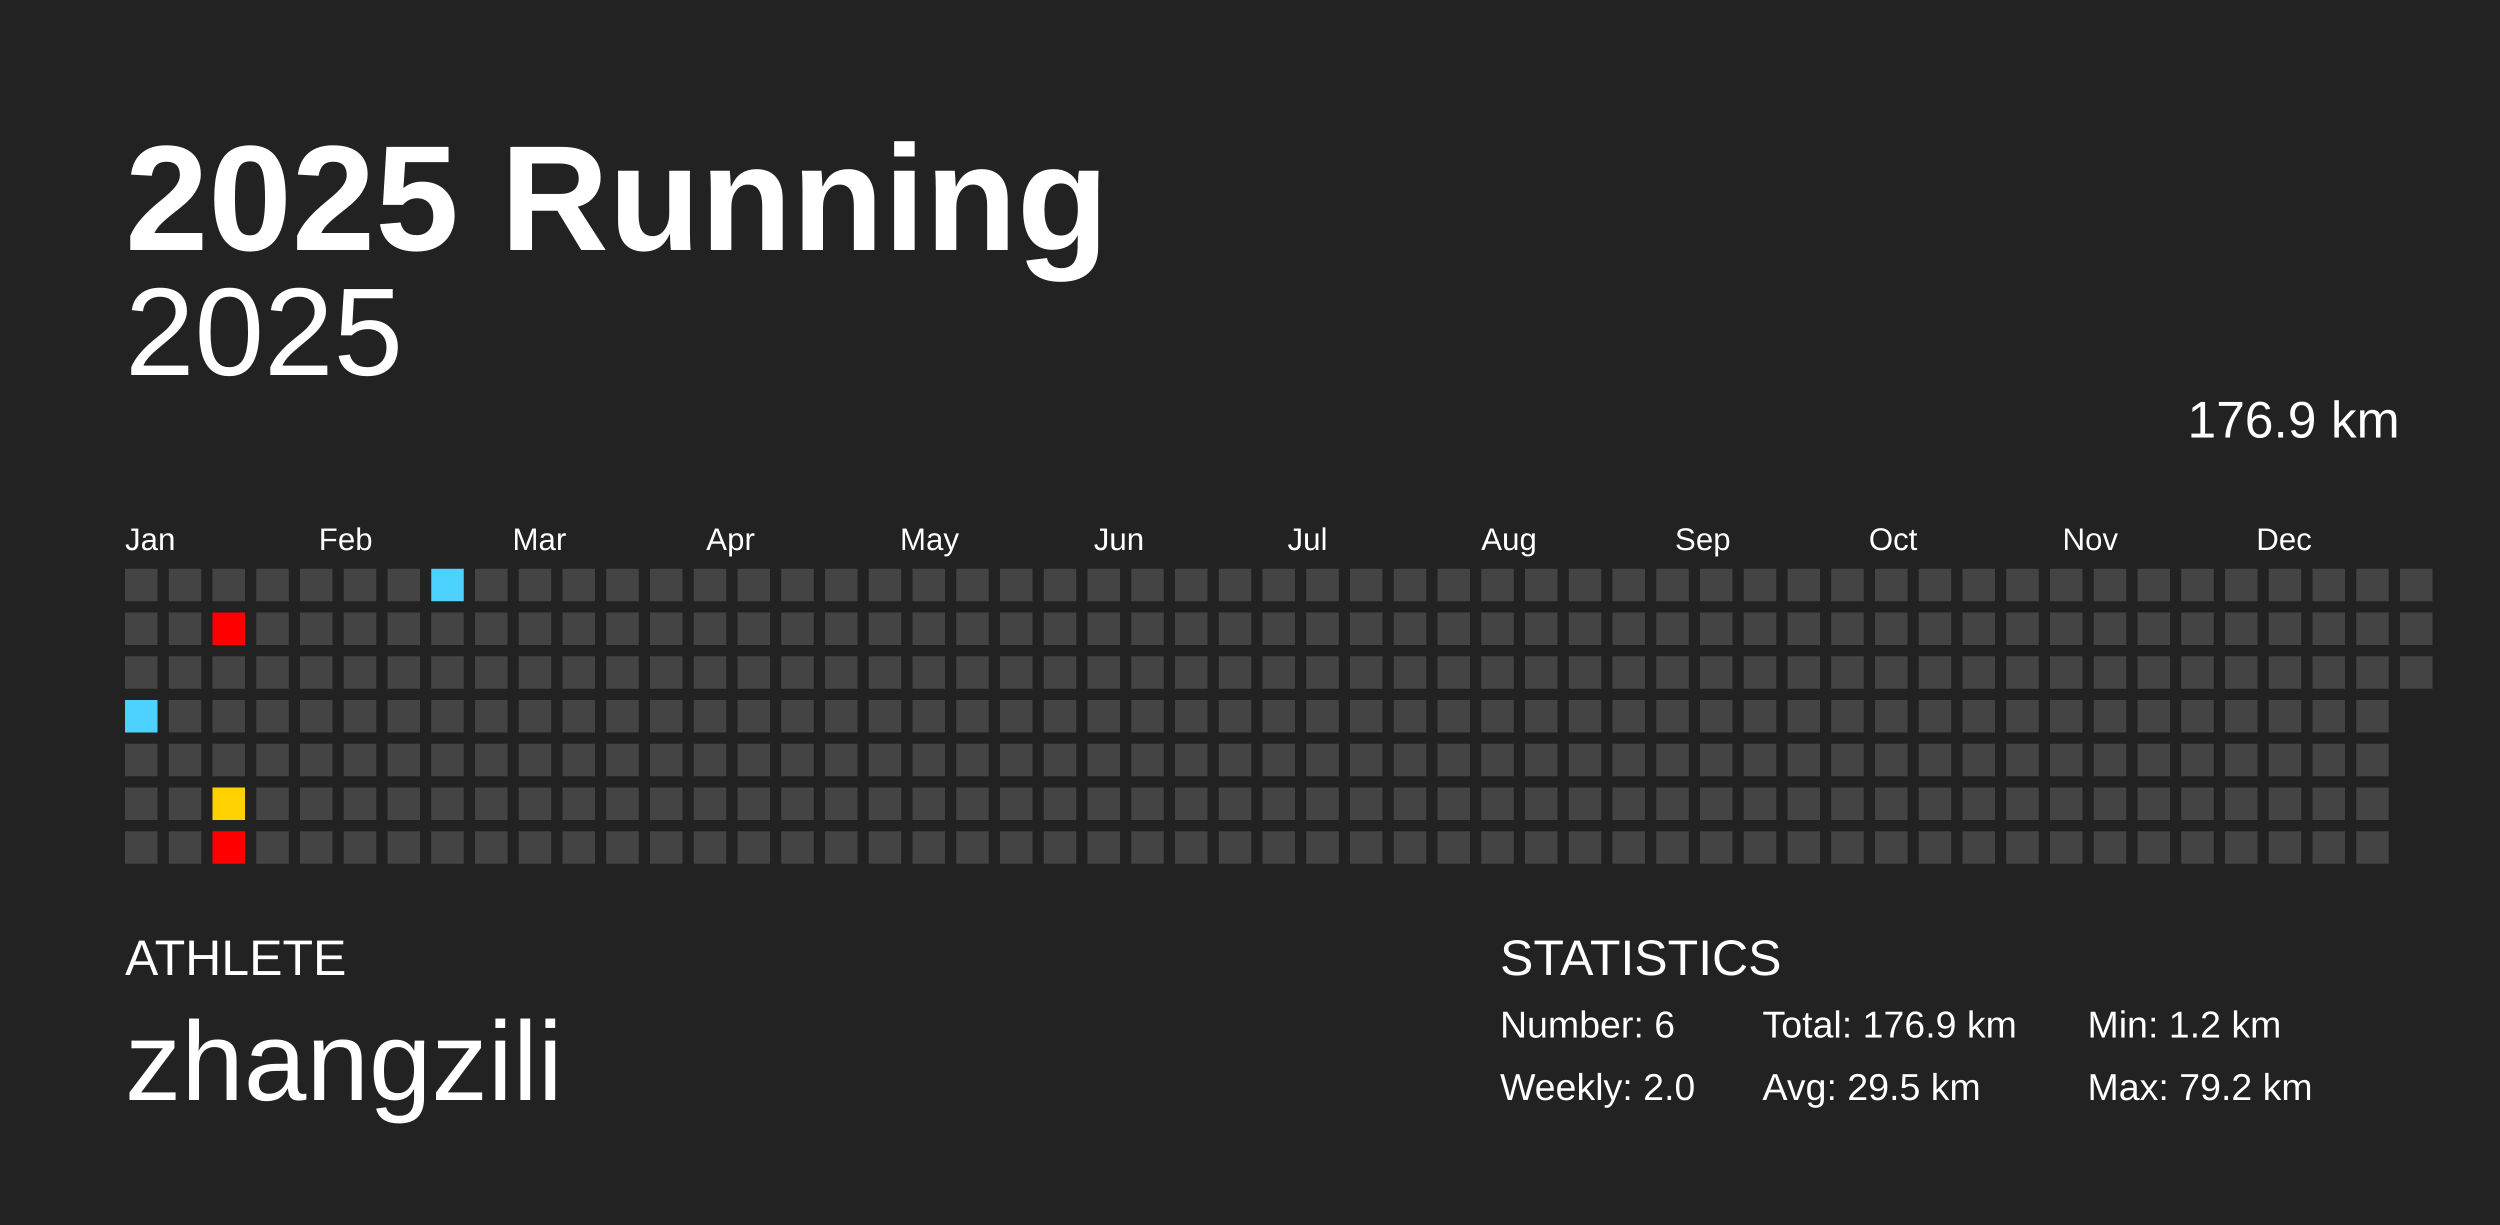
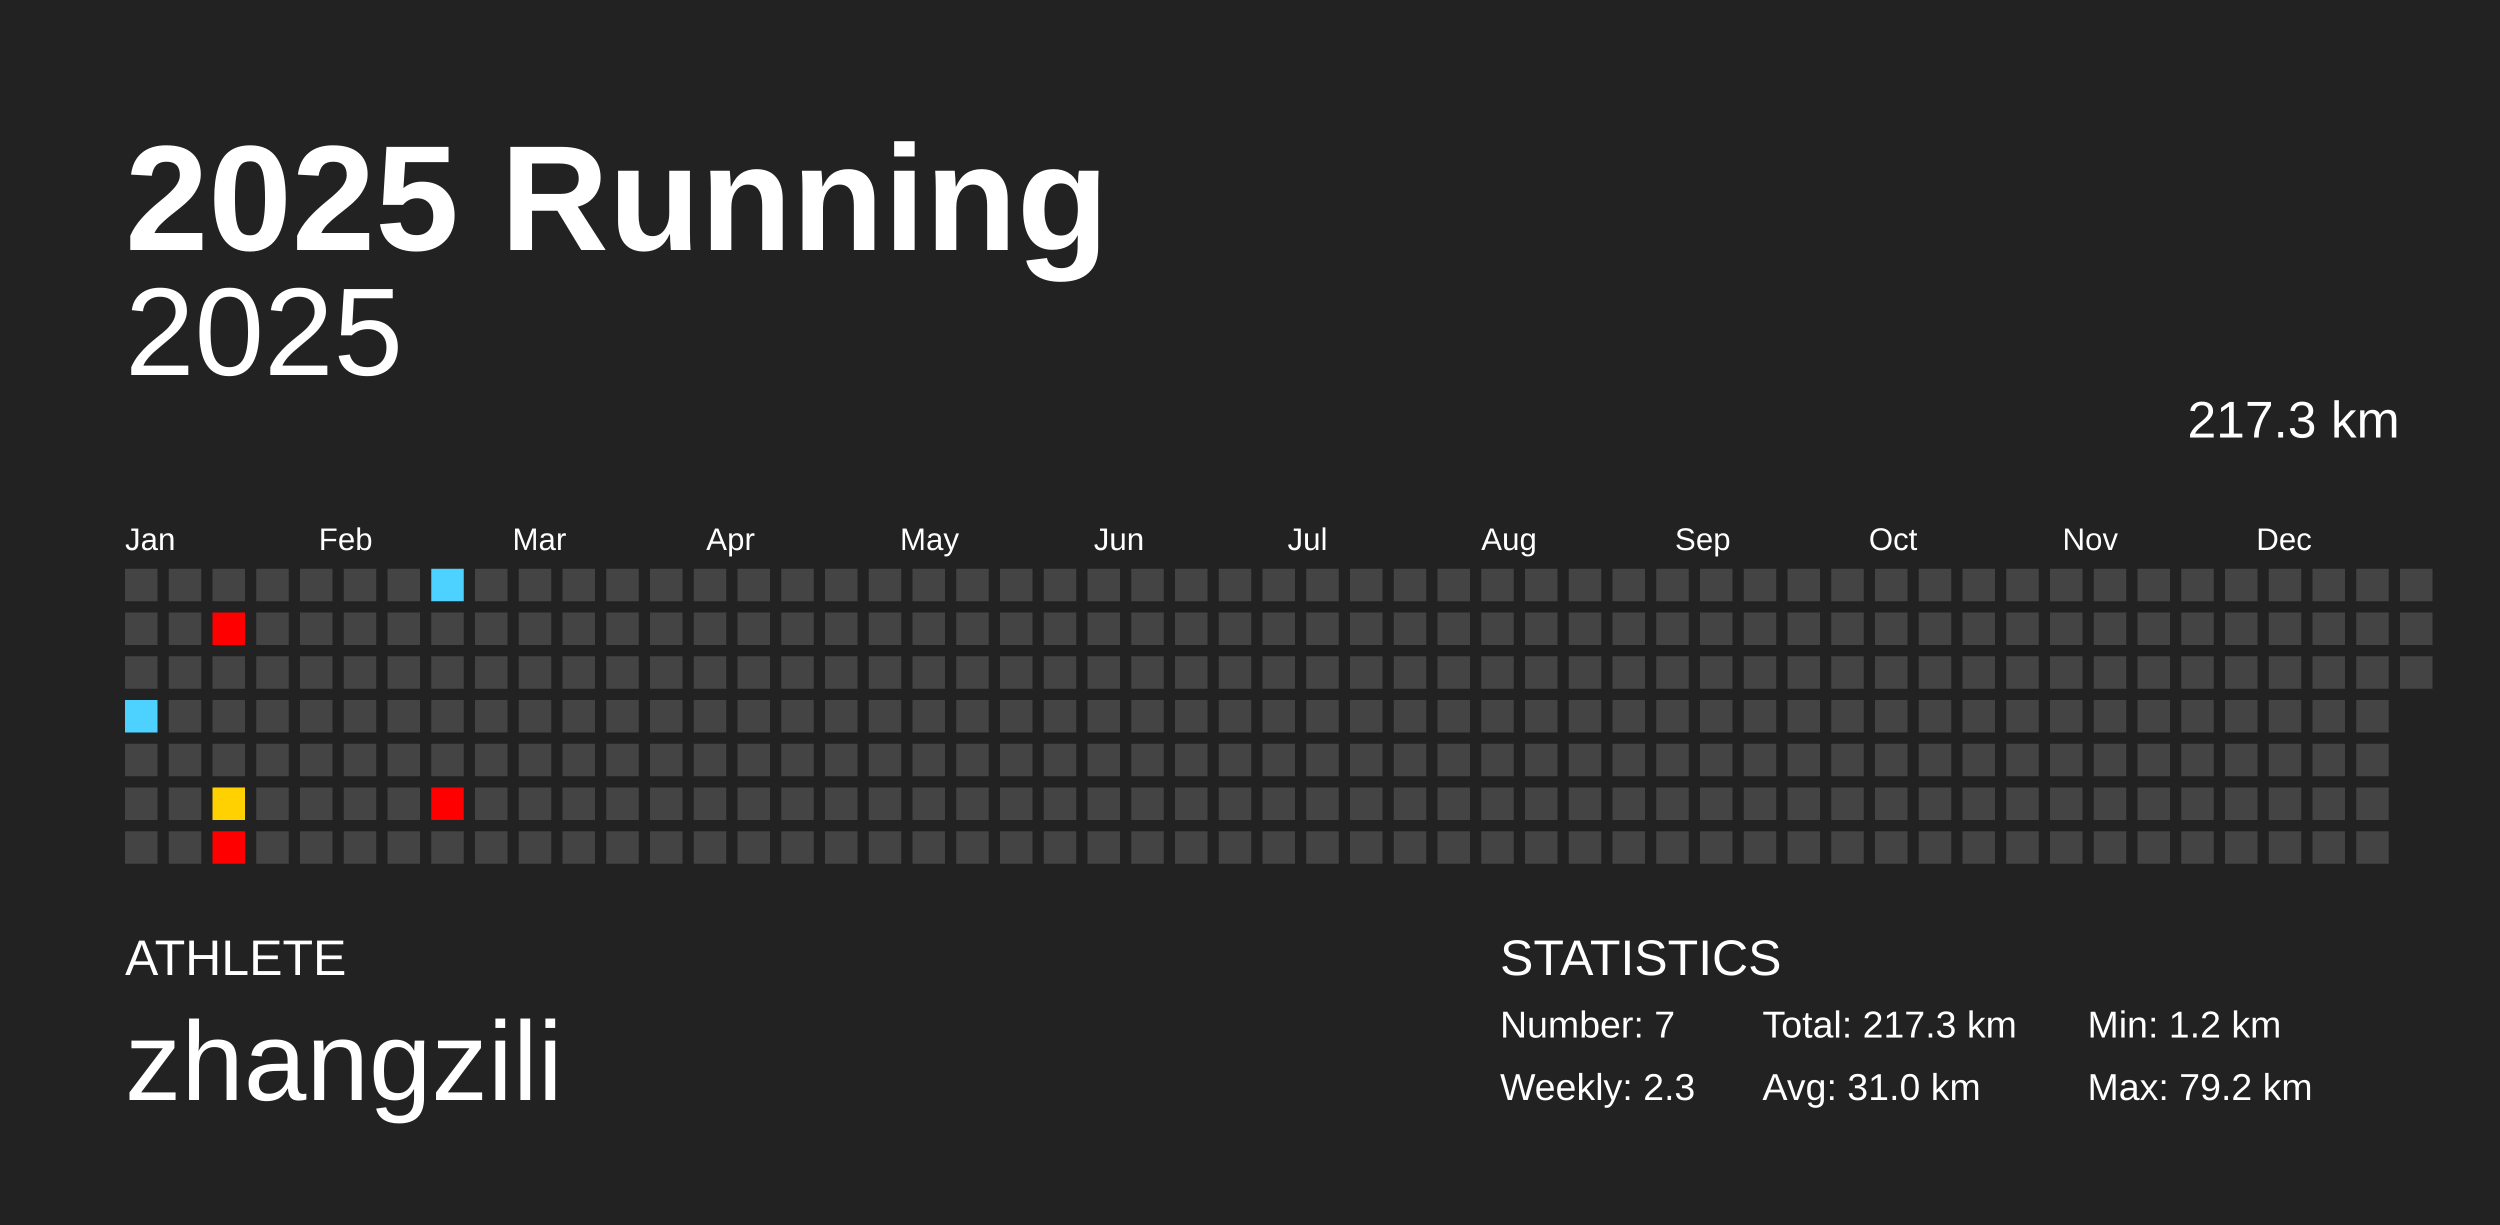
<svg xmlns="http://www.w3.org/2000/svg" baseProfile="full" height="98mm" version="1.1" viewBox="0,0,200,98" width="200mm">
  <defs />
  <rect fill="#222222" height="98" width="200" x="0" y="0" />
  <text fill="#FFFFFF" style="font-size:12px; font-family:Arial; font-weight:bold;" x="10" y="20">2025 Running</text>
  <text fill="#FFFFFF" style="font-size:4px; font-family:Arial" x="10" y="78">ATHLETE</text>
  <text fill="#FFFFFF" style="font-size:9px; font-family:Arial" x="10" y="88">zhangzili</text>
  <text fill="#FFFFFF" style="font-size:4px; font-family:Arial" x="120" y="78">STATISTICS</text>
-   <text fill="#FFFFFF" style="font-size:3px; font-family:Arial" x="120" y="83">Number: 6</text>
-   <text fill="#FFFFFF" style="font-size:3px; font-family:Arial" x="120" y="88">Weekly: 2.0</text>
-   <text fill="#FFFFFF" style="font-size:3px; font-family:Arial" x="141" y="83">Total: 176.9 km</text>
-   <text fill="#FFFFFF" style="font-size:3px; font-family:Arial" x="141" y="88">Avg: 29.5 km</text>
+   <text fill="#FFFFFF" style="font-size:3px; font-family:Arial" x="120" y="83">Number: 7</text>
+   <text fill="#FFFFFF" style="font-size:3px; font-family:Arial" x="120" y="88">Weekly: 2.3</text>
+   <text fill="#FFFFFF" style="font-size:3px; font-family:Arial" x="141" y="83">Total: 217.3 km</text>
+   <text fill="#FFFFFF" style="font-size:3px; font-family:Arial" x="141" y="88">Avg: 31.0 km</text>
  <text fill="#FFFFFF" style="font-size:3px; font-family:Arial" x="167" y="83">Min: 1.2 km</text>
  <text fill="#FFFFFF" style="font-size:3px; font-family:Arial" x="167" y="88">Max: 79.2 km</text>
  <text alignment-baseline="hanging" fill="#FFFFFF" style="font-size:10.0px; font-family:Arial;" x="10" y="30">2025</text>
-   <text alignment-baseline="hanging" fill="#FFFFFF" style="font-size:4.125px; font-family:Arial;" x="175" y="35">176.9 km</text>
+   <text alignment-baseline="hanging" fill="#FFFFFF" style="font-size:4.125px; font-family:Arial;" x="175" y="35">217.3 km</text>
  <text fill="#FFFFFF" style="font-size:2.5px; font-family:Arial" x="10.0" y="44">Jan</text>
  <text fill="#FFFFFF" style="font-size:2.5px; font-family:Arial" x="25.5" y="44">Feb</text>
  <text fill="#FFFFFF" style="font-size:2.5px; font-family:Arial" x="41.0" y="44">Mar</text>
  <text fill="#FFFFFF" style="font-size:2.5px; font-family:Arial" x="56.5" y="44">Apr</text>
  <text fill="#FFFFFF" style="font-size:2.5px; font-family:Arial" x="72.0" y="44">May</text>
  <text fill="#FFFFFF" style="font-size:2.5px; font-family:Arial" x="87.5" y="44">Jun</text>
  <text fill="#FFFFFF" style="font-size:2.5px; font-family:Arial" x="103.0" y="44">Jul</text>
  <text fill="#FFFFFF" style="font-size:2.5px; font-family:Arial" x="118.5" y="44">Aug</text>
  <text fill="#FFFFFF" style="font-size:2.5px; font-family:Arial" x="134.0" y="44">Sep</text>
  <text fill="#FFFFFF" style="font-size:2.5px; font-family:Arial" x="149.5" y="44">Oct</text>
  <text fill="#FFFFFF" style="font-size:2.5px; font-family:Arial" x="165.0" y="44">Nov</text>
  <text fill="#FFFFFF" style="font-size:2.5px; font-family:Arial" x="180.5" y="44">Dec</text>
  <rect fill="#444444" height="2.6" width="2.6" x="10.0" y="45.5" />
  <rect fill="#444444" height="2.6" width="2.6" x="10.0" y="49.0" />
  <rect fill="#444444" height="2.6" width="2.6" x="10.0" y="52.5" />
  <rect fill="#4dd2ff" height="2.6" width="2.6" x="10.0" y="56.0" />
  <rect fill="#444444" height="2.6" width="2.6" x="10.0" y="59.5" />
  <rect fill="#444444" height="2.6" width="2.6" x="10.0" y="63.0" />
  <rect fill="#444444" height="2.6" width="2.6" x="10.0" y="66.5" />
  <rect fill="#444444" height="2.6" width="2.6" x="13.5" y="45.5" />
  <rect fill="#444444" height="2.6" width="2.6" x="13.5" y="49.0" />
  <rect fill="#444444" height="2.6" width="2.6" x="13.5" y="52.5" />
  <rect fill="#444444" height="2.6" width="2.6" x="13.5" y="56.0" />
  <rect fill="#444444" height="2.6" width="2.6" x="13.5" y="59.5" />
  <rect fill="#444444" height="2.6" width="2.6" x="13.5" y="63.0" />
  <rect fill="#444444" height="2.6" width="2.6" x="13.5" y="66.5" />
  <rect fill="#444444" height="2.6" width="2.6" x="17.0" y="45.5" />
  <rect fill="red" height="2.6" width="2.6" x="17.0" y="49.0" />
  <rect fill="#444444" height="2.6" width="2.6" x="17.0" y="52.5" />
  <rect fill="#444444" height="2.6" width="2.6" x="17.0" y="56.0" />
  <rect fill="#444444" height="2.6" width="2.6" x="17.0" y="59.5" />
  <rect fill="#ffd100" height="2.6" width="2.6" x="17.0" y="63.0" />
  <rect fill="red" height="2.6" width="2.6" x="17.0" y="66.5" />
  <rect fill="#444444" height="2.6" width="2.6" x="20.5" y="45.5" />
  <rect fill="#444444" height="2.6" width="2.6" x="20.5" y="49.0" />
  <rect fill="#444444" height="2.6" width="2.6" x="20.5" y="52.5" />
  <rect fill="#444444" height="2.6" width="2.6" x="20.5" y="56.0" />
  <rect fill="#444444" height="2.6" width="2.6" x="20.5" y="59.5" />
  <rect fill="#444444" height="2.6" width="2.6" x="20.5" y="63.0" />
  <rect fill="#444444" height="2.6" width="2.6" x="20.5" y="66.5" />
  <rect fill="#444444" height="2.6" width="2.6" x="24.0" y="45.5" />
  <rect fill="#444444" height="2.6" width="2.6" x="24.0" y="49.0" />
  <rect fill="#444444" height="2.6" width="2.6" x="24.0" y="52.5" />
  <rect fill="#444444" height="2.6" width="2.6" x="24.0" y="56.0" />
  <rect fill="#444444" height="2.6" width="2.6" x="24.0" y="59.5" />
  <rect fill="#444444" height="2.6" width="2.6" x="24.0" y="63.0" />
  <rect fill="#444444" height="2.6" width="2.6" x="24.0" y="66.5" />
  <rect fill="#444444" height="2.6" width="2.6" x="27.5" y="45.5" />
  <rect fill="#444444" height="2.6" width="2.6" x="27.5" y="49.0" />
  <rect fill="#444444" height="2.6" width="2.6" x="27.5" y="52.5" />
  <rect fill="#444444" height="2.6" width="2.6" x="27.5" y="56.0" />
  <rect fill="#444444" height="2.6" width="2.6" x="27.5" y="59.5" />
  <rect fill="#444444" height="2.6" width="2.6" x="27.5" y="63.0" />
  <rect fill="#444444" height="2.6" width="2.6" x="27.5" y="66.5" />
  <rect fill="#444444" height="2.6" width="2.6" x="31.0" y="45.5" />
  <rect fill="#444444" height="2.6" width="2.6" x="31.0" y="49.0" />
  <rect fill="#444444" height="2.6" width="2.6" x="31.0" y="52.5" />
  <rect fill="#444444" height="2.6" width="2.6" x="31.0" y="56.0" />
  <rect fill="#444444" height="2.6" width="2.6" x="31.0" y="59.5" />
  <rect fill="#444444" height="2.6" width="2.6" x="31.0" y="63.0" />
  <rect fill="#444444" height="2.6" width="2.6" x="31.0" y="66.5" />
  <rect fill="#4dd2ff" height="2.6" width="2.6" x="34.5" y="45.5" />
  <rect fill="#444444" height="2.6" width="2.6" x="34.5" y="49.0" />
  <rect fill="#444444" height="2.6" width="2.6" x="34.5" y="52.5" />
  <rect fill="#444444" height="2.6" width="2.6" x="34.5" y="56.0" />
  <rect fill="#444444" height="2.6" width="2.6" x="34.5" y="59.5" />
-   <rect fill="#444444" height="2.6" width="2.6" x="34.5" y="63.0" />
+   <rect fill="red" height="2.6" width="2.6" x="34.5" y="63.0" />
  <rect fill="#444444" height="2.6" width="2.6" x="34.5" y="66.5" />
  <rect fill="#444444" height="2.6" width="2.6" x="38.0" y="45.5" />
  <rect fill="#444444" height="2.6" width="2.6" x="38.0" y="49.0" />
  <rect fill="#444444" height="2.6" width="2.6" x="38.0" y="52.5" />
  <rect fill="#444444" height="2.6" width="2.6" x="38.0" y="56.0" />
  <rect fill="#444444" height="2.6" width="2.6" x="38.0" y="59.5" />
  <rect fill="#444444" height="2.6" width="2.6" x="38.0" y="63.0" />
  <rect fill="#444444" height="2.6" width="2.6" x="38.0" y="66.5" />
  <rect fill="#444444" height="2.6" width="2.6" x="41.5" y="45.5" />
  <rect fill="#444444" height="2.6" width="2.6" x="41.5" y="49.0" />
  <rect fill="#444444" height="2.6" width="2.6" x="41.5" y="52.5" />
  <rect fill="#444444" height="2.6" width="2.6" x="41.5" y="56.0" />
  <rect fill="#444444" height="2.6" width="2.6" x="41.5" y="59.5" />
  <rect fill="#444444" height="2.6" width="2.6" x="41.5" y="63.0" />
  <rect fill="#444444" height="2.6" width="2.6" x="41.5" y="66.5" />
  <rect fill="#444444" height="2.6" width="2.6" x="45.0" y="45.5" />
  <rect fill="#444444" height="2.6" width="2.6" x="45.0" y="49.0" />
  <rect fill="#444444" height="2.6" width="2.6" x="45.0" y="52.5" />
  <rect fill="#444444" height="2.6" width="2.6" x="45.0" y="56.0" />
  <rect fill="#444444" height="2.6" width="2.6" x="45.0" y="59.5" />
  <rect fill="#444444" height="2.6" width="2.6" x="45.0" y="63.0" />
  <rect fill="#444444" height="2.6" width="2.6" x="45.0" y="66.5" />
  <rect fill="#444444" height="2.6" width="2.6" x="48.5" y="45.5" />
  <rect fill="#444444" height="2.6" width="2.6" x="48.5" y="49.0" />
  <rect fill="#444444" height="2.6" width="2.6" x="48.5" y="52.5" />
  <rect fill="#444444" height="2.6" width="2.6" x="48.5" y="56.0" />
  <rect fill="#444444" height="2.6" width="2.6" x="48.5" y="59.5" />
  <rect fill="#444444" height="2.6" width="2.6" x="48.5" y="63.0" />
  <rect fill="#444444" height="2.6" width="2.6" x="48.5" y="66.5" />
  <rect fill="#444444" height="2.6" width="2.6" x="52.0" y="45.5" />
  <rect fill="#444444" height="2.6" width="2.6" x="52.0" y="49.0" />
  <rect fill="#444444" height="2.6" width="2.6" x="52.0" y="52.5" />
  <rect fill="#444444" height="2.6" width="2.6" x="52.0" y="56.0" />
  <rect fill="#444444" height="2.6" width="2.6" x="52.0" y="59.5" />
  <rect fill="#444444" height="2.6" width="2.6" x="52.0" y="63.0" />
  <rect fill="#444444" height="2.6" width="2.6" x="52.0" y="66.5" />
  <rect fill="#444444" height="2.6" width="2.6" x="55.5" y="45.5" />
  <rect fill="#444444" height="2.6" width="2.6" x="55.5" y="49.0" />
  <rect fill="#444444" height="2.6" width="2.6" x="55.5" y="52.5" />
  <rect fill="#444444" height="2.6" width="2.6" x="55.5" y="56.0" />
  <rect fill="#444444" height="2.6" width="2.6" x="55.5" y="59.5" />
  <rect fill="#444444" height="2.6" width="2.6" x="55.5" y="63.0" />
  <rect fill="#444444" height="2.6" width="2.6" x="55.5" y="66.5" />
  <rect fill="#444444" height="2.6" width="2.6" x="59.0" y="45.5" />
  <rect fill="#444444" height="2.6" width="2.6" x="59.0" y="49.0" />
  <rect fill="#444444" height="2.6" width="2.6" x="59.0" y="52.5" />
  <rect fill="#444444" height="2.6" width="2.6" x="59.0" y="56.0" />
  <rect fill="#444444" height="2.6" width="2.6" x="59.0" y="59.5" />
  <rect fill="#444444" height="2.6" width="2.6" x="59.0" y="63.0" />
  <rect fill="#444444" height="2.6" width="2.6" x="59.0" y="66.5" />
  <rect fill="#444444" height="2.6" width="2.6" x="62.5" y="45.5" />
  <rect fill="#444444" height="2.6" width="2.6" x="62.5" y="49.0" />
  <rect fill="#444444" height="2.6" width="2.6" x="62.5" y="52.5" />
  <rect fill="#444444" height="2.6" width="2.6" x="62.5" y="56.0" />
  <rect fill="#444444" height="2.6" width="2.6" x="62.5" y="59.5" />
  <rect fill="#444444" height="2.6" width="2.6" x="62.5" y="63.0" />
  <rect fill="#444444" height="2.6" width="2.6" x="62.5" y="66.5" />
  <rect fill="#444444" height="2.6" width="2.6" x="66.0" y="45.5" />
  <rect fill="#444444" height="2.6" width="2.6" x="66.0" y="49.0" />
  <rect fill="#444444" height="2.6" width="2.6" x="66.0" y="52.5" />
  <rect fill="#444444" height="2.6" width="2.6" x="66.0" y="56.0" />
  <rect fill="#444444" height="2.6" width="2.6" x="66.0" y="59.5" />
  <rect fill="#444444" height="2.6" width="2.6" x="66.0" y="63.0" />
  <rect fill="#444444" height="2.6" width="2.6" x="66.0" y="66.5" />
  <rect fill="#444444" height="2.6" width="2.6" x="69.5" y="45.5" />
  <rect fill="#444444" height="2.6" width="2.6" x="69.5" y="49.0" />
  <rect fill="#444444" height="2.6" width="2.6" x="69.5" y="52.5" />
  <rect fill="#444444" height="2.6" width="2.6" x="69.5" y="56.0" />
  <rect fill="#444444" height="2.6" width="2.6" x="69.5" y="59.5" />
  <rect fill="#444444" height="2.6" width="2.6" x="69.5" y="63.0" />
  <rect fill="#444444" height="2.6" width="2.6" x="69.5" y="66.5" />
  <rect fill="#444444" height="2.6" width="2.6" x="73.0" y="45.5" />
  <rect fill="#444444" height="2.6" width="2.6" x="73.0" y="49.0" />
  <rect fill="#444444" height="2.6" width="2.6" x="73.0" y="52.5" />
  <rect fill="#444444" height="2.6" width="2.6" x="73.0" y="56.0" />
  <rect fill="#444444" height="2.6" width="2.6" x="73.0" y="59.5" />
  <rect fill="#444444" height="2.6" width="2.6" x="73.0" y="63.0" />
  <rect fill="#444444" height="2.6" width="2.6" x="73.0" y="66.5" />
  <rect fill="#444444" height="2.6" width="2.6" x="76.5" y="45.5" />
  <rect fill="#444444" height="2.6" width="2.6" x="76.5" y="49.0" />
  <rect fill="#444444" height="2.6" width="2.6" x="76.5" y="52.5" />
  <rect fill="#444444" height="2.6" width="2.6" x="76.5" y="56.0" />
  <rect fill="#444444" height="2.6" width="2.6" x="76.5" y="59.5" />
  <rect fill="#444444" height="2.6" width="2.6" x="76.5" y="63.0" />
  <rect fill="#444444" height="2.6" width="2.6" x="76.5" y="66.5" />
  <rect fill="#444444" height="2.6" width="2.6" x="80.0" y="45.5" />
  <rect fill="#444444" height="2.6" width="2.6" x="80.0" y="49.0" />
  <rect fill="#444444" height="2.6" width="2.6" x="80.0" y="52.5" />
  <rect fill="#444444" height="2.6" width="2.6" x="80.0" y="56.0" />
  <rect fill="#444444" height="2.6" width="2.6" x="80.0" y="59.5" />
  <rect fill="#444444" height="2.6" width="2.6" x="80.0" y="63.0" />
  <rect fill="#444444" height="2.6" width="2.6" x="80.0" y="66.5" />
  <rect fill="#444444" height="2.6" width="2.6" x="83.5" y="45.5" />
  <rect fill="#444444" height="2.6" width="2.6" x="83.5" y="49.0" />
  <rect fill="#444444" height="2.6" width="2.6" x="83.5" y="52.5" />
  <rect fill="#444444" height="2.6" width="2.6" x="83.5" y="56.0" />
  <rect fill="#444444" height="2.6" width="2.6" x="83.5" y="59.5" />
  <rect fill="#444444" height="2.6" width="2.6" x="83.5" y="63.0" />
  <rect fill="#444444" height="2.6" width="2.6" x="83.5" y="66.5" />
  <rect fill="#444444" height="2.6" width="2.6" x="87.0" y="45.5" />
  <rect fill="#444444" height="2.6" width="2.6" x="87.0" y="49.0" />
  <rect fill="#444444" height="2.6" width="2.6" x="87.0" y="52.5" />
  <rect fill="#444444" height="2.6" width="2.6" x="87.0" y="56.0" />
  <rect fill="#444444" height="2.6" width="2.6" x="87.0" y="59.5" />
  <rect fill="#444444" height="2.6" width="2.6" x="87.0" y="63.0" />
  <rect fill="#444444" height="2.6" width="2.6" x="87.0" y="66.5" />
  <rect fill="#444444" height="2.6" width="2.6" x="90.5" y="45.5" />
  <rect fill="#444444" height="2.6" width="2.6" x="90.5" y="49.0" />
  <rect fill="#444444" height="2.6" width="2.6" x="90.5" y="52.5" />
  <rect fill="#444444" height="2.6" width="2.6" x="90.5" y="56.0" />
  <rect fill="#444444" height="2.6" width="2.6" x="90.5" y="59.5" />
  <rect fill="#444444" height="2.6" width="2.6" x="90.5" y="63.0" />
  <rect fill="#444444" height="2.6" width="2.6" x="90.5" y="66.5" />
  <rect fill="#444444" height="2.6" width="2.6" x="94.0" y="45.5" />
  <rect fill="#444444" height="2.6" width="2.6" x="94.0" y="49.0" />
  <rect fill="#444444" height="2.6" width="2.6" x="94.0" y="52.5" />
  <rect fill="#444444" height="2.6" width="2.6" x="94.0" y="56.0" />
  <rect fill="#444444" height="2.6" width="2.6" x="94.0" y="59.5" />
  <rect fill="#444444" height="2.6" width="2.6" x="94.0" y="63.0" />
  <rect fill="#444444" height="2.6" width="2.6" x="94.0" y="66.5" />
  <rect fill="#444444" height="2.6" width="2.6" x="97.5" y="45.5" />
  <rect fill="#444444" height="2.6" width="2.6" x="97.5" y="49.0" />
  <rect fill="#444444" height="2.6" width="2.6" x="97.5" y="52.5" />
  <rect fill="#444444" height="2.6" width="2.6" x="97.5" y="56.0" />
  <rect fill="#444444" height="2.6" width="2.6" x="97.5" y="59.5" />
  <rect fill="#444444" height="2.6" width="2.6" x="97.5" y="63.0" />
  <rect fill="#444444" height="2.6" width="2.6" x="97.5" y="66.5" />
  <rect fill="#444444" height="2.6" width="2.6" x="101.0" y="45.5" />
  <rect fill="#444444" height="2.6" width="2.6" x="101.0" y="49.0" />
  <rect fill="#444444" height="2.6" width="2.6" x="101.0" y="52.5" />
  <rect fill="#444444" height="2.6" width="2.6" x="101.0" y="56.0" />
  <rect fill="#444444" height="2.6" width="2.6" x="101.0" y="59.5" />
  <rect fill="#444444" height="2.6" width="2.6" x="101.0" y="63.0" />
  <rect fill="#444444" height="2.6" width="2.6" x="101.0" y="66.5" />
  <rect fill="#444444" height="2.6" width="2.6" x="104.5" y="45.5" />
  <rect fill="#444444" height="2.6" width="2.6" x="104.5" y="49.0" />
  <rect fill="#444444" height="2.6" width="2.6" x="104.5" y="52.5" />
  <rect fill="#444444" height="2.6" width="2.6" x="104.5" y="56.0" />
  <rect fill="#444444" height="2.6" width="2.6" x="104.5" y="59.5" />
  <rect fill="#444444" height="2.6" width="2.6" x="104.5" y="63.0" />
  <rect fill="#444444" height="2.6" width="2.6" x="104.5" y="66.5" />
  <rect fill="#444444" height="2.6" width="2.6" x="108.0" y="45.5" />
  <rect fill="#444444" height="2.6" width="2.6" x="108.0" y="49.0" />
  <rect fill="#444444" height="2.6" width="2.6" x="108.0" y="52.5" />
  <rect fill="#444444" height="2.6" width="2.6" x="108.0" y="56.0" />
  <rect fill="#444444" height="2.6" width="2.6" x="108.0" y="59.5" />
  <rect fill="#444444" height="2.6" width="2.6" x="108.0" y="63.0" />
  <rect fill="#444444" height="2.6" width="2.6" x="108.0" y="66.5" />
  <rect fill="#444444" height="2.6" width="2.6" x="111.5" y="45.5" />
  <rect fill="#444444" height="2.6" width="2.6" x="111.5" y="49.0" />
  <rect fill="#444444" height="2.6" width="2.6" x="111.5" y="52.5" />
  <rect fill="#444444" height="2.6" width="2.6" x="111.5" y="56.0" />
  <rect fill="#444444" height="2.6" width="2.6" x="111.5" y="59.5" />
  <rect fill="#444444" height="2.6" width="2.6" x="111.5" y="63.0" />
  <rect fill="#444444" height="2.6" width="2.6" x="111.5" y="66.5" />
  <rect fill="#444444" height="2.6" width="2.6" x="115.0" y="45.5" />
  <rect fill="#444444" height="2.6" width="2.6" x="115.0" y="49.0" />
  <rect fill="#444444" height="2.6" width="2.6" x="115.0" y="52.5" />
  <rect fill="#444444" height="2.6" width="2.6" x="115.0" y="56.0" />
  <rect fill="#444444" height="2.6" width="2.6" x="115.0" y="59.5" />
  <rect fill="#444444" height="2.6" width="2.6" x="115.0" y="63.0" />
  <rect fill="#444444" height="2.6" width="2.6" x="115.0" y="66.5" />
  <rect fill="#444444" height="2.6" width="2.6" x="118.5" y="45.5" />
  <rect fill="#444444" height="2.6" width="2.6" x="118.5" y="49.0" />
  <rect fill="#444444" height="2.6" width="2.6" x="118.5" y="52.5" />
  <rect fill="#444444" height="2.6" width="2.6" x="118.5" y="56.0" />
  <rect fill="#444444" height="2.6" width="2.6" x="118.5" y="59.5" />
  <rect fill="#444444" height="2.6" width="2.6" x="118.5" y="63.0" />
  <rect fill="#444444" height="2.6" width="2.6" x="118.5" y="66.5" />
  <rect fill="#444444" height="2.6" width="2.6" x="122.0" y="45.5" />
  <rect fill="#444444" height="2.6" width="2.6" x="122.0" y="49.0" />
  <rect fill="#444444" height="2.6" width="2.6" x="122.0" y="52.5" />
  <rect fill="#444444" height="2.6" width="2.6" x="122.0" y="56.0" />
  <rect fill="#444444" height="2.6" width="2.6" x="122.0" y="59.5" />
  <rect fill="#444444" height="2.6" width="2.6" x="122.0" y="63.0" />
  <rect fill="#444444" height="2.6" width="2.6" x="122.0" y="66.5" />
  <rect fill="#444444" height="2.6" width="2.6" x="125.5" y="45.5" />
  <rect fill="#444444" height="2.6" width="2.6" x="125.5" y="49.0" />
  <rect fill="#444444" height="2.6" width="2.6" x="125.5" y="52.5" />
  <rect fill="#444444" height="2.6" width="2.6" x="125.5" y="56.0" />
  <rect fill="#444444" height="2.6" width="2.6" x="125.5" y="59.5" />
  <rect fill="#444444" height="2.6" width="2.6" x="125.5" y="63.0" />
  <rect fill="#444444" height="2.6" width="2.6" x="125.5" y="66.5" />
  <rect fill="#444444" height="2.6" width="2.6" x="129.0" y="45.5" />
  <rect fill="#444444" height="2.6" width="2.6" x="129.0" y="49.0" />
  <rect fill="#444444" height="2.6" width="2.6" x="129.0" y="52.5" />
  <rect fill="#444444" height="2.6" width="2.6" x="129.0" y="56.0" />
  <rect fill="#444444" height="2.6" width="2.6" x="129.0" y="59.5" />
  <rect fill="#444444" height="2.6" width="2.6" x="129.0" y="63.0" />
  <rect fill="#444444" height="2.6" width="2.6" x="129.0" y="66.5" />
  <rect fill="#444444" height="2.6" width="2.6" x="132.5" y="45.5" />
  <rect fill="#444444" height="2.6" width="2.6" x="132.5" y="49.0" />
  <rect fill="#444444" height="2.6" width="2.6" x="132.5" y="52.5" />
  <rect fill="#444444" height="2.6" width="2.6" x="132.5" y="56.0" />
  <rect fill="#444444" height="2.6" width="2.6" x="132.5" y="59.5" />
  <rect fill="#444444" height="2.6" width="2.6" x="132.5" y="63.0" />
  <rect fill="#444444" height="2.6" width="2.6" x="132.5" y="66.5" />
  <rect fill="#444444" height="2.6" width="2.6" x="136.0" y="45.5" />
  <rect fill="#444444" height="2.6" width="2.6" x="136.0" y="49.0" />
  <rect fill="#444444" height="2.6" width="2.6" x="136.0" y="52.5" />
  <rect fill="#444444" height="2.6" width="2.6" x="136.0" y="56.0" />
  <rect fill="#444444" height="2.6" width="2.6" x="136.0" y="59.5" />
  <rect fill="#444444" height="2.6" width="2.6" x="136.0" y="63.0" />
  <rect fill="#444444" height="2.6" width="2.6" x="136.0" y="66.5" />
  <rect fill="#444444" height="2.6" width="2.6" x="139.5" y="45.5" />
  <rect fill="#444444" height="2.6" width="2.6" x="139.5" y="49.0" />
  <rect fill="#444444" height="2.6" width="2.6" x="139.5" y="52.5" />
  <rect fill="#444444" height="2.6" width="2.6" x="139.5" y="56.0" />
  <rect fill="#444444" height="2.6" width="2.6" x="139.5" y="59.5" />
  <rect fill="#444444" height="2.6" width="2.6" x="139.5" y="63.0" />
  <rect fill="#444444" height="2.6" width="2.6" x="139.5" y="66.5" />
  <rect fill="#444444" height="2.6" width="2.6" x="143.0" y="45.5" />
  <rect fill="#444444" height="2.6" width="2.6" x="143.0" y="49.0" />
  <rect fill="#444444" height="2.6" width="2.6" x="143.0" y="52.5" />
  <rect fill="#444444" height="2.6" width="2.6" x="143.0" y="56.0" />
  <rect fill="#444444" height="2.6" width="2.6" x="143.0" y="59.5" />
  <rect fill="#444444" height="2.6" width="2.6" x="143.0" y="63.0" />
  <rect fill="#444444" height="2.6" width="2.6" x="143.0" y="66.5" />
  <rect fill="#444444" height="2.6" width="2.6" x="146.5" y="45.5" />
  <rect fill="#444444" height="2.6" width="2.6" x="146.5" y="49.0" />
  <rect fill="#444444" height="2.6" width="2.6" x="146.5" y="52.5" />
  <rect fill="#444444" height="2.6" width="2.6" x="146.5" y="56.0" />
  <rect fill="#444444" height="2.6" width="2.6" x="146.5" y="59.5" />
  <rect fill="#444444" height="2.6" width="2.6" x="146.5" y="63.0" />
  <rect fill="#444444" height="2.6" width="2.6" x="146.5" y="66.5" />
  <rect fill="#444444" height="2.6" width="2.6" x="150.0" y="45.5" />
  <rect fill="#444444" height="2.6" width="2.6" x="150.0" y="49.0" />
  <rect fill="#444444" height="2.6" width="2.6" x="150.0" y="52.5" />
  <rect fill="#444444" height="2.6" width="2.6" x="150.0" y="56.0" />
  <rect fill="#444444" height="2.6" width="2.6" x="150.0" y="59.5" />
  <rect fill="#444444" height="2.6" width="2.6" x="150.0" y="63.0" />
  <rect fill="#444444" height="2.6" width="2.6" x="150.0" y="66.5" />
  <rect fill="#444444" height="2.6" width="2.6" x="153.5" y="45.5" />
  <rect fill="#444444" height="2.6" width="2.6" x="153.5" y="49.0" />
  <rect fill="#444444" height="2.6" width="2.6" x="153.5" y="52.5" />
  <rect fill="#444444" height="2.6" width="2.6" x="153.5" y="56.0" />
  <rect fill="#444444" height="2.6" width="2.6" x="153.5" y="59.5" />
  <rect fill="#444444" height="2.6" width="2.6" x="153.5" y="63.0" />
  <rect fill="#444444" height="2.6" width="2.6" x="153.5" y="66.5" />
  <rect fill="#444444" height="2.6" width="2.6" x="157.0" y="45.5" />
  <rect fill="#444444" height="2.6" width="2.6" x="157.0" y="49.0" />
  <rect fill="#444444" height="2.6" width="2.6" x="157.0" y="52.5" />
  <rect fill="#444444" height="2.6" width="2.6" x="157.0" y="56.0" />
  <rect fill="#444444" height="2.6" width="2.6" x="157.0" y="59.5" />
  <rect fill="#444444" height="2.6" width="2.6" x="157.0" y="63.0" />
  <rect fill="#444444" height="2.6" width="2.6" x="157.0" y="66.5" />
  <rect fill="#444444" height="2.6" width="2.6" x="160.5" y="45.5" />
  <rect fill="#444444" height="2.6" width="2.6" x="160.5" y="49.0" />
  <rect fill="#444444" height="2.6" width="2.6" x="160.5" y="52.5" />
  <rect fill="#444444" height="2.6" width="2.6" x="160.5" y="56.0" />
  <rect fill="#444444" height="2.6" width="2.6" x="160.5" y="59.5" />
  <rect fill="#444444" height="2.6" width="2.6" x="160.5" y="63.0" />
  <rect fill="#444444" height="2.6" width="2.6" x="160.5" y="66.5" />
  <rect fill="#444444" height="2.6" width="2.6" x="164.0" y="45.5" />
  <rect fill="#444444" height="2.6" width="2.6" x="164.0" y="49.0" />
  <rect fill="#444444" height="2.6" width="2.6" x="164.0" y="52.5" />
  <rect fill="#444444" height="2.6" width="2.6" x="164.0" y="56.0" />
  <rect fill="#444444" height="2.6" width="2.6" x="164.0" y="59.5" />
  <rect fill="#444444" height="2.6" width="2.6" x="164.0" y="63.0" />
  <rect fill="#444444" height="2.6" width="2.6" x="164.0" y="66.5" />
  <rect fill="#444444" height="2.6" width="2.6" x="167.5" y="45.5" />
  <rect fill="#444444" height="2.6" width="2.6" x="167.5" y="49.0" />
  <rect fill="#444444" height="2.6" width="2.6" x="167.5" y="52.5" />
  <rect fill="#444444" height="2.6" width="2.6" x="167.5" y="56.0" />
  <rect fill="#444444" height="2.6" width="2.6" x="167.5" y="59.5" />
  <rect fill="#444444" height="2.6" width="2.6" x="167.5" y="63.0" />
  <rect fill="#444444" height="2.6" width="2.6" x="167.5" y="66.5" />
  <rect fill="#444444" height="2.6" width="2.6" x="171.0" y="45.5" />
  <rect fill="#444444" height="2.6" width="2.6" x="171.0" y="49.0" />
  <rect fill="#444444" height="2.6" width="2.6" x="171.0" y="52.5" />
  <rect fill="#444444" height="2.6" width="2.6" x="171.0" y="56.0" />
  <rect fill="#444444" height="2.6" width="2.6" x="171.0" y="59.5" />
  <rect fill="#444444" height="2.6" width="2.6" x="171.0" y="63.0" />
  <rect fill="#444444" height="2.6" width="2.6" x="171.0" y="66.5" />
  <rect fill="#444444" height="2.6" width="2.6" x="174.5" y="45.5" />
  <rect fill="#444444" height="2.6" width="2.6" x="174.5" y="49.0" />
  <rect fill="#444444" height="2.6" width="2.6" x="174.5" y="52.5" />
  <rect fill="#444444" height="2.6" width="2.6" x="174.5" y="56.0" />
  <rect fill="#444444" height="2.6" width="2.6" x="174.5" y="59.5" />
  <rect fill="#444444" height="2.6" width="2.6" x="174.5" y="63.0" />
  <rect fill="#444444" height="2.6" width="2.6" x="174.5" y="66.5" />
  <rect fill="#444444" height="2.6" width="2.6" x="178.0" y="45.5" />
  <rect fill="#444444" height="2.6" width="2.6" x="178.0" y="49.0" />
  <rect fill="#444444" height="2.6" width="2.6" x="178.0" y="52.5" />
  <rect fill="#444444" height="2.6" width="2.6" x="178.0" y="56.0" />
  <rect fill="#444444" height="2.6" width="2.6" x="178.0" y="59.5" />
  <rect fill="#444444" height="2.6" width="2.6" x="178.0" y="63.0" />
  <rect fill="#444444" height="2.6" width="2.6" x="178.0" y="66.5" />
  <rect fill="#444444" height="2.6" width="2.6" x="181.5" y="45.5" />
  <rect fill="#444444" height="2.6" width="2.6" x="181.5" y="49.0" />
  <rect fill="#444444" height="2.6" width="2.6" x="181.5" y="52.5" />
  <rect fill="#444444" height="2.6" width="2.6" x="181.5" y="56.0" />
  <rect fill="#444444" height="2.6" width="2.6" x="181.5" y="59.5" />
  <rect fill="#444444" height="2.6" width="2.6" x="181.5" y="63.0" />
  <rect fill="#444444" height="2.6" width="2.6" x="181.5" y="66.5" />
  <rect fill="#444444" height="2.6" width="2.6" x="185.0" y="45.5" />
  <rect fill="#444444" height="2.6" width="2.6" x="185.0" y="49.0" />
  <rect fill="#444444" height="2.6" width="2.6" x="185.0" y="52.5" />
  <rect fill="#444444" height="2.6" width="2.6" x="185.0" y="56.0" />
  <rect fill="#444444" height="2.6" width="2.6" x="185.0" y="59.5" />
  <rect fill="#444444" height="2.6" width="2.6" x="185.0" y="63.0" />
  <rect fill="#444444" height="2.6" width="2.6" x="185.0" y="66.5" />
  <rect fill="#444444" height="2.6" width="2.6" x="188.5" y="45.5" />
  <rect fill="#444444" height="2.6" width="2.6" x="188.5" y="49.0" />
  <rect fill="#444444" height="2.6" width="2.6" x="188.5" y="52.5" />
  <rect fill="#444444" height="2.6" width="2.6" x="188.5" y="56.0" />
  <rect fill="#444444" height="2.6" width="2.6" x="188.5" y="59.5" />
  <rect fill="#444444" height="2.6" width="2.6" x="188.5" y="63.0" />
  <rect fill="#444444" height="2.6" width="2.6" x="188.5" y="66.5" />
  <rect fill="#444444" height="2.6" width="2.6" x="192.0" y="45.5" />
  <rect fill="#444444" height="2.6" width="2.6" x="192.0" y="49.0" />
  <rect fill="#444444" height="2.6" width="2.6" x="192.0" y="52.5" />
</svg>
